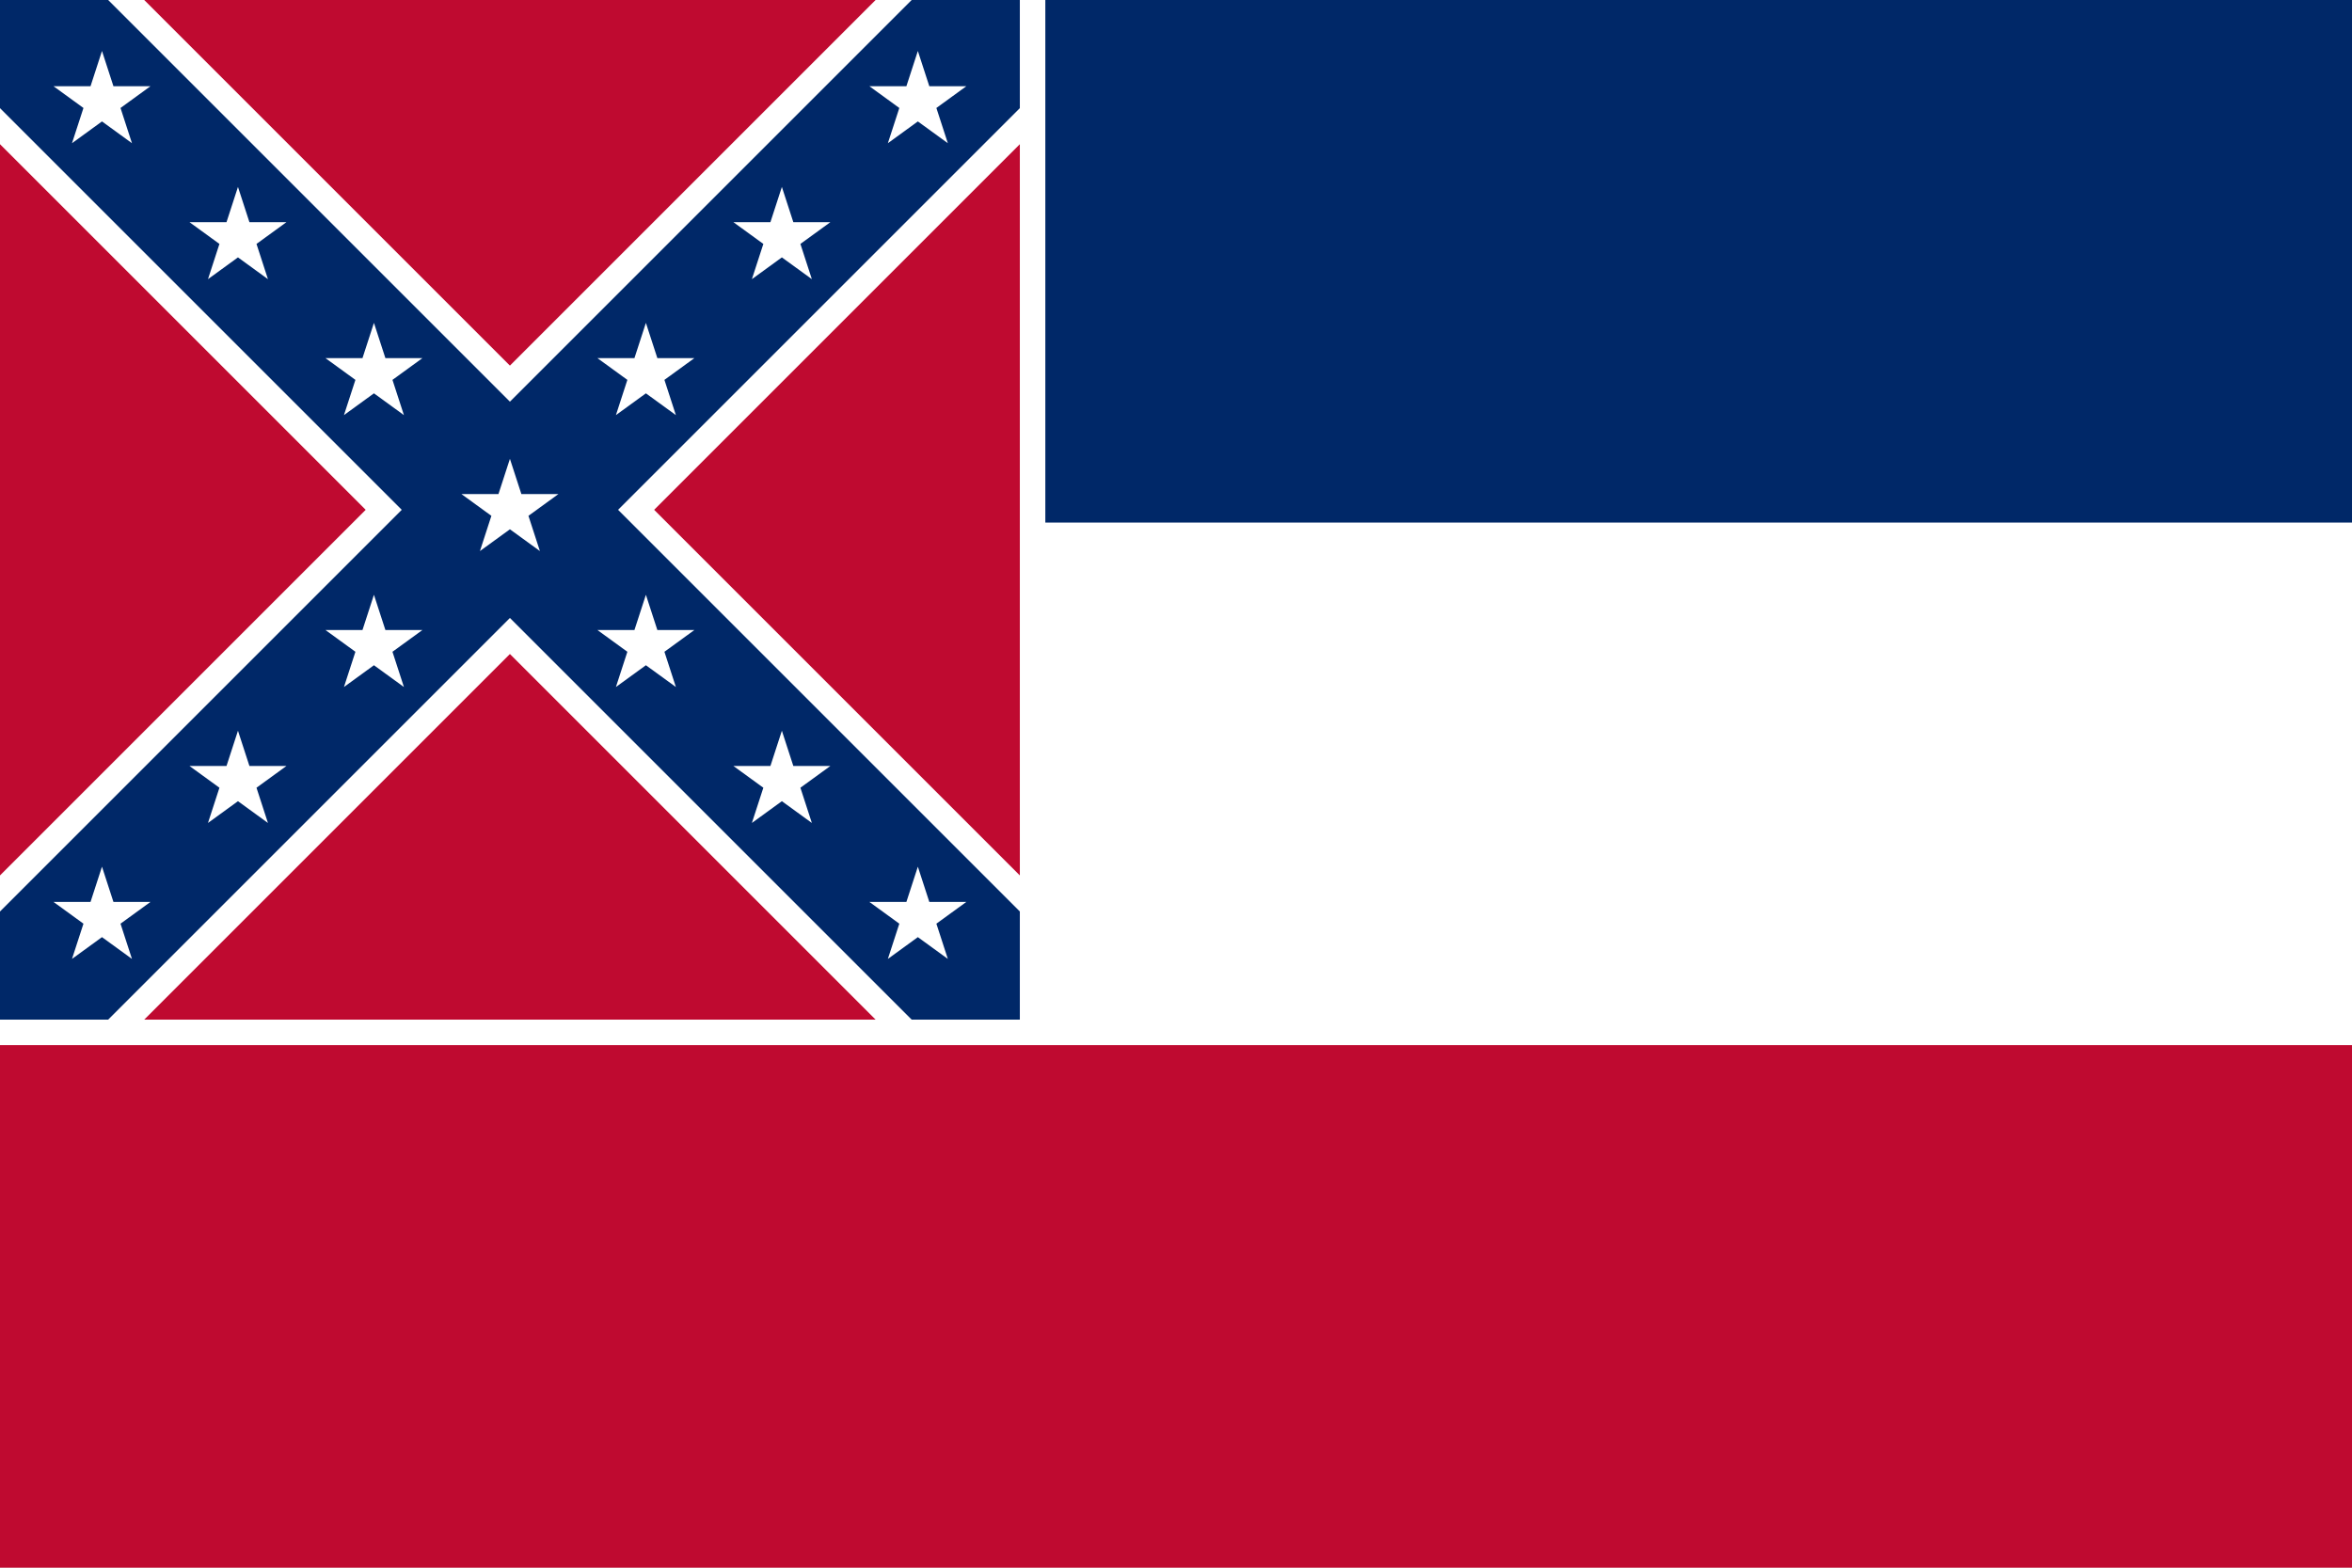
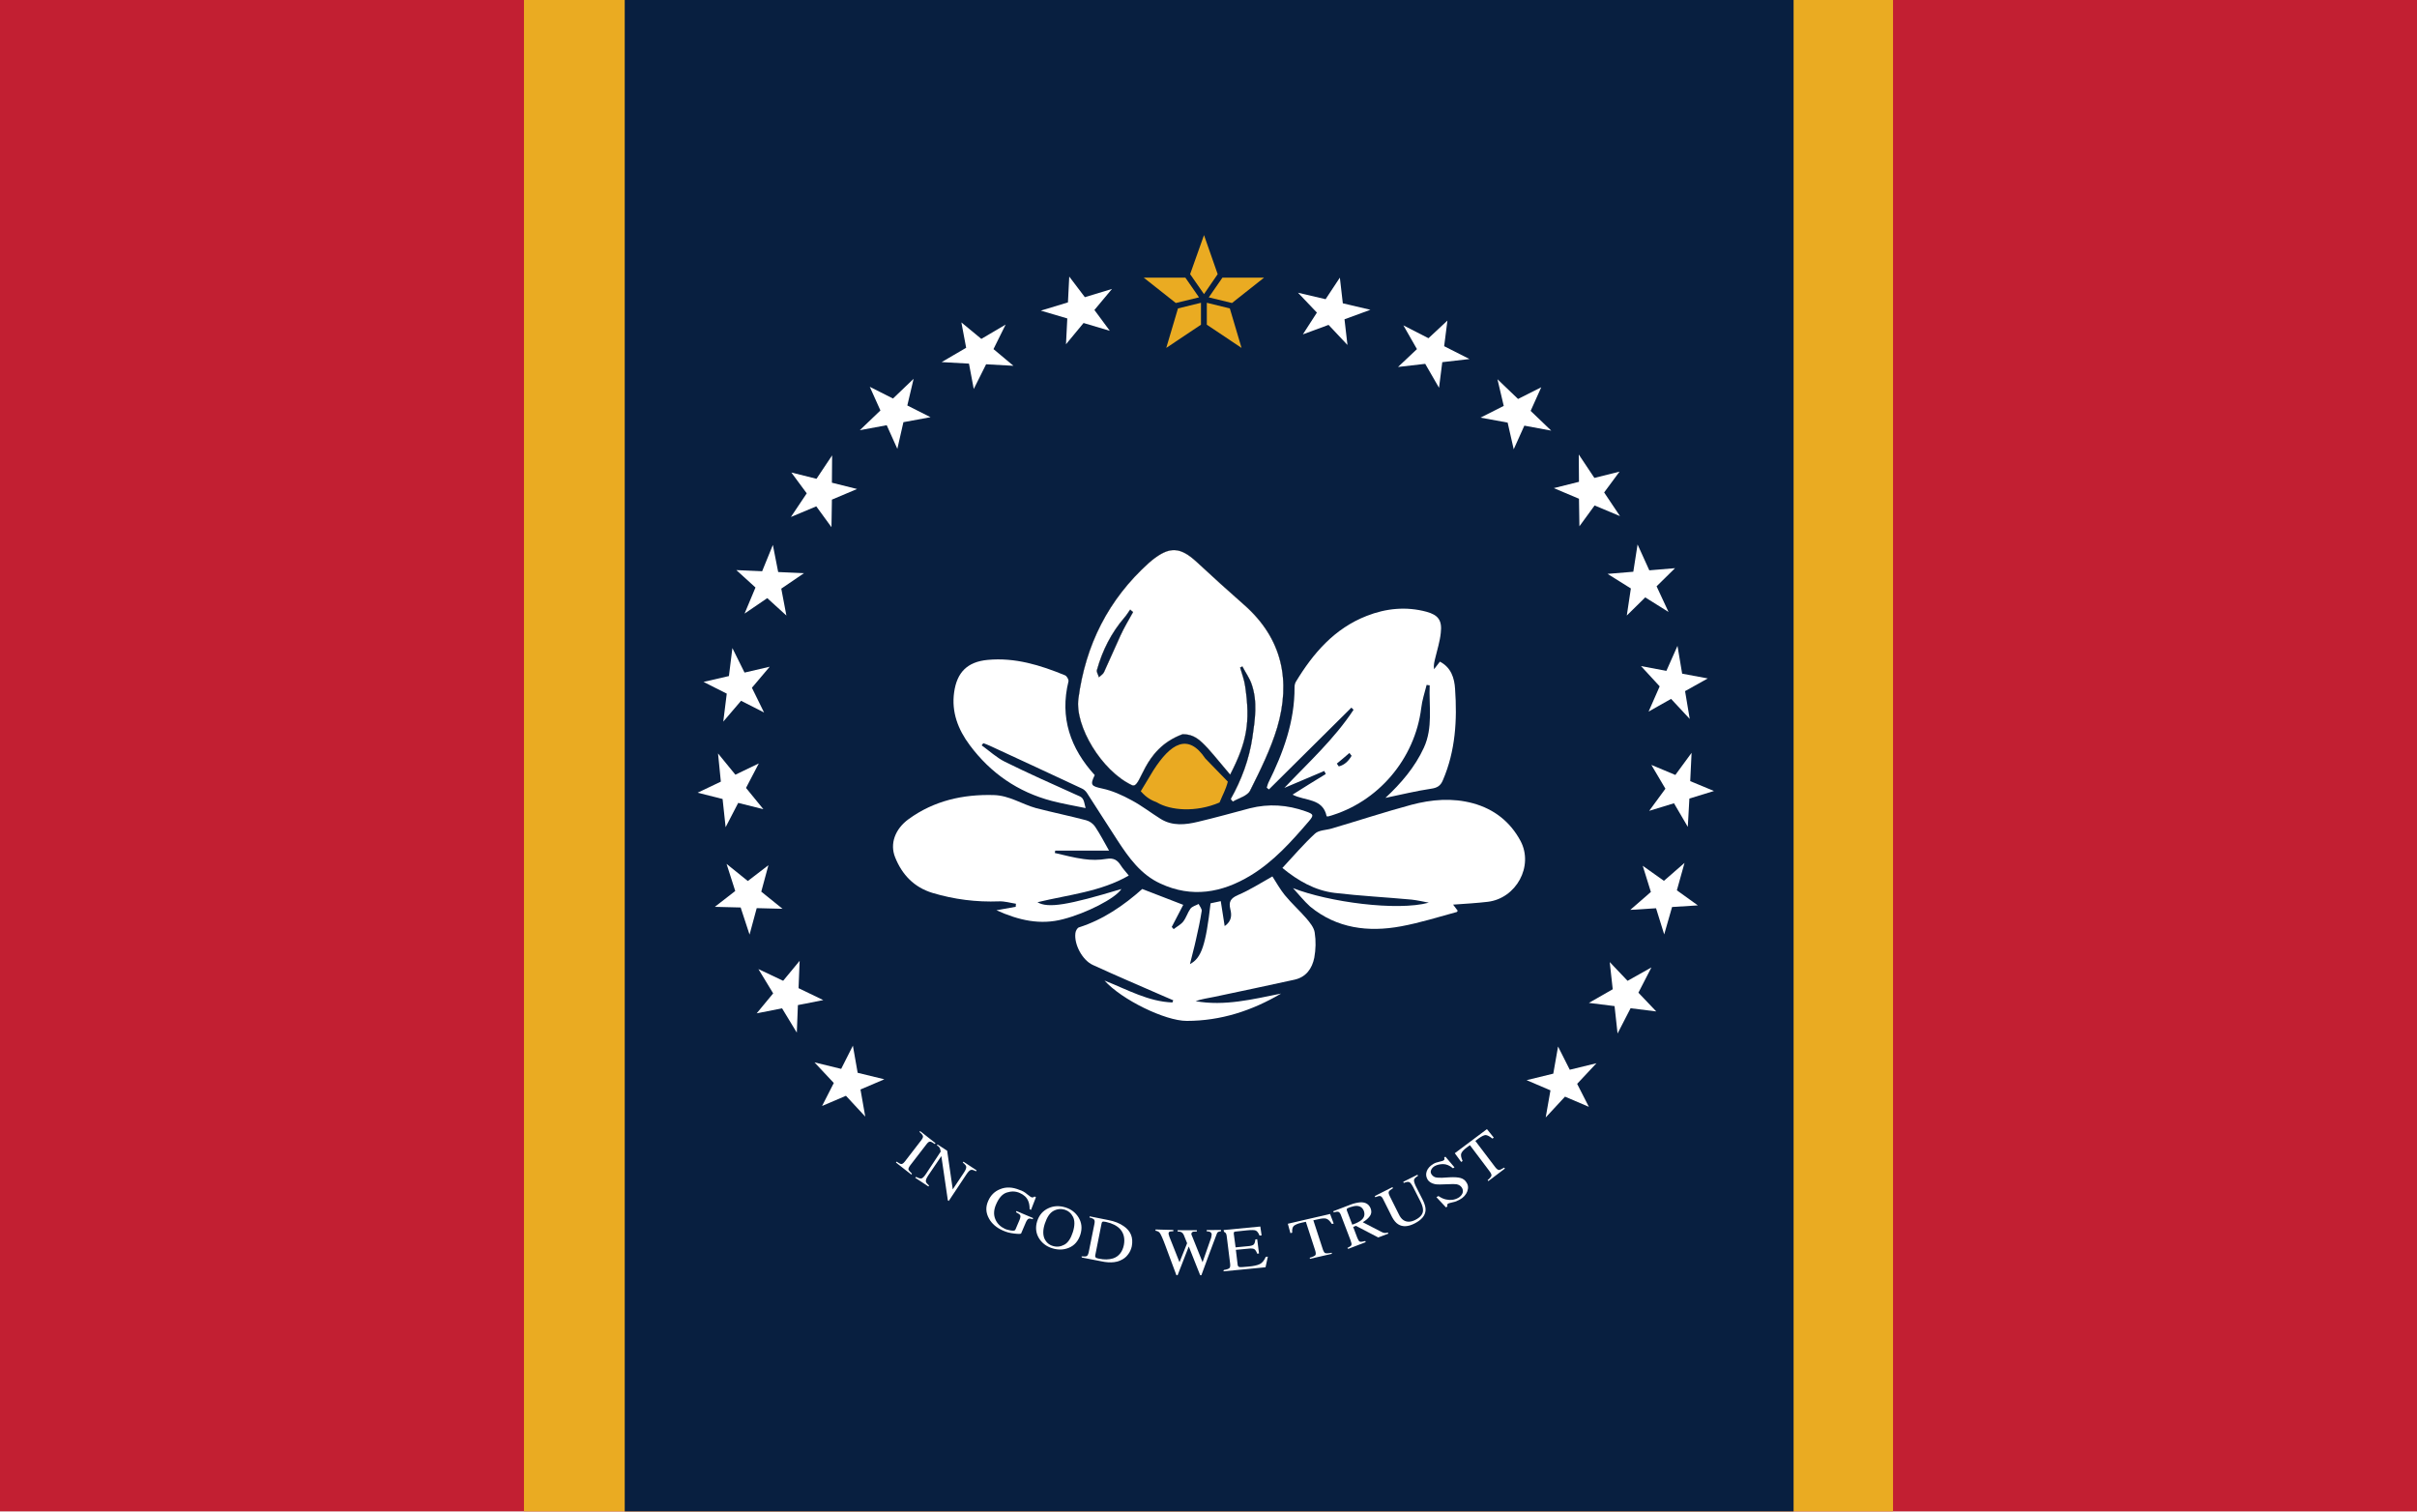
- <svg xmlns="http://www.w3.org/2000/svg" xmlns:xlink="http://www.w3.org/1999/xlink" width="900" height="600" viewBox="0 0 1107 738">
-   <defs>
-     <path id="s" transform="scale(3)" fill="#fff" d="M0,-1 L0.588,0.809 L-0.951,-0.309 L0.951,-0.309 L-0.588,0.809z" />
-     <clipPath id="canton">
-       <path d="M0,0h60.5v60.5h-60.5z" />
-     </clipPath>
-   </defs>
-   <rect fill="#bf0a30" width="1107" height="738" />
-   <g clip-path="url(#canton)" transform="scale(8)">
-     <path stroke="#fff" stroke-width="12" d="M0,0L60,60M0,60L60,0" />
-     <path stroke="#002868" stroke-width="9" d="M0,0L60,60M0,60L60,0" />
-     <g id="s6">
-       <use xlink:href="#s" x="6" y="6" />
-       <use xlink:href="#s" x="14" y="14" />
-       <use xlink:href="#s" x="22" y="22" />
-       <use xlink:href="#s" x="38" y="38" />
-       <use xlink:href="#s" x="46" y="46" />
-       <use xlink:href="#s" x="54" y="54" />
-     </g>
-     <use xlink:href="#s6" transform="scale(-1,1)" x="-60" />
-     <use xlink:href="#s" x="30" y="30" />
-   </g>
-   <path fill="#fff" d="M480,0H1107V492H0v-12H480z" />
-   <rect fill="#002868" x="492" width="615" height="246" />
+ <svg xmlns="http://www.w3.org/2000/svg" version="1.1" id="Layer_1" x="0px" y="0px" width="1100" height="687.874" viewBox="0 0 1100 687.874" xml:space="preserve">
+   <defs id="defs4035">
+ 	
+ 	
+ 	
+ 	
+ 	
+ 	
+ 	
+ 	
+ 	
+ 	
+ 	
+ 	
+ </defs>
+   <style type="text/css" id="style3876">
+ 	.st0{fill:#EAAB22;}
+ 	.st1{fill:#C21F32;}
+ 	.st2{fill:#081F40;}
+ 	.st3{fill:#FFFFFF;}
+ </style>
+   <link href="" id="dark-mode" rel="stylesheet" type="text/css" />
+   <g id="layer1" style="display:inline" transform="translate(-0.3234583,150)" />
+   <polygon class="st1" points="143.9,0 191.9,0 239.9,0 239.9,600 191.9,600 143.9,600 96,600 48,600 0,600 0,0 48,0 96,0 " id="polygon3882" transform="scale(4.585244,1.146457)" style="fill:#c21f32" />
+   <rect x="238.463" class="st0" width="623.074" height="687.874" id="rect3884" y="0" style="fill:#eaab22;stroke-width:3.858" />
+   <polygon class="st2" points="767.7,0 815.7,0 863.7,0 911.6,0 911.6,600 863.7,600 815.7,600 767.7,600 719.7,600 671.7,600 623.8,600 575.8,600 527.8,600 479.8,600 431.8,600 383.8,600 335.9,600 287.9,600 287.9,0 335.9,0 383.8,0 431.8,0 479.8,0 527.8,0 575.8,0 623.8,0 671.7,0 719.7,0 " id="polygon3886" transform="matrix(0.8529036,0,0,1.146457,38.77035,0)" style="fill:#081f40" />
+   <polygon class="st3" points="665.8,118.9 665.2,107 677.4,103.4 664.9,99.6 664.3,87.7 657.1,97.2 644.6,93.4 652.7,103.1 645.6,112.7 657.7,109.1 " id="polygon3888-3" style="fill:#ffffff" transform="matrix(0.9853044,-0.06360022,0.06359882,0.9853262,-50.33415,82.19644)" />
+   <polygon class="st3" points="708.7,140.4 710.9,128.7 723.5,128 712.2,121.4 714.4,109.7 705.2,117.3 694,110.7 699.6,122 690.4,129.7 703,129 " id="polygon3890-2" style="fill:#ffffff" transform="matrix(0.9856224,-0.05846522,0.05846393,0.9856442,-51.80526,79.54558)" />
+   <polygon class="st3" points="753.2,153.5 758.1,142.6 747.4,148 737.9,138.9 740.8,151.2 730.1,156.6 742.6,158.9 745.4,171.2 750.3,160.3 762.7,162.6 " id="polygon3892-5" style="fill:#ffffff" transform="matrix(0.9873548,0,0,0.9873766,-47.06762,35.44965)" />
+   <polygon class="st3" points="791.5,202.6 784.2,191.7 791.3,182.1 779.7,185 772.5,174.2 772.6,186.8 761,189.7 772.6,194.6 772.8,207.3 779.8,197.7 " id="polygon3894-0" style="fill:#ffffff" transform="matrix(0.9873548,0,0,0.9873766,-44.2207,34.85029)" />
+   <polygon class="st3" points="804.4,231.2 799.9,218.9 797,231.3 785.1,231.4 795.3,238.9 792.5,251.2 801.6,243.5 811.8,251 807.2,238.8 816.3,231.1 " id="polygon3896-1" style="fill:#ffffff" transform="matrix(0.9845968,-0.0737492,0.07374757,0.9846185,-58.44768,91.25306)" />
+   <polygon class="st3" points="820.2,302.6 818.6,289.7 829.3,284.3 817.6,281.6 816,268.7 810.4,280 798.8,277.3 807,287 801.4,298.4 812,293 " id="polygon3898-2" style="fill:#ffffff" transform="matrix(0.9864549,-0.04214747,0.04214654,0.9864767,-52.83018,63.27403)" />
+   <polygon class="st3" points="812.4,328.8 801.6,323.6 807.5,334.9 799.5,344.7 811.1,341.8 816.9,353 818.3,340 829.8,337.1 819.1,332 820.4,319 " id="polygon3900-6" style="fill:#ffffff" transform="matrix(0.9860376,-0.05098442,0.05098329,0.9860594,-55.35435,69.91039)" />
+   <polygon class="st3" points="819.4,386.5 810,379.2 814,366.7 804.2,374.6 794.7,367.3 798,379.5 788.2,387.4 800.1,387.1 803.4,399.3 807.5,386.8 " id="polygon3902-8" style="fill:#ffffff" transform="matrix(0.9866567,-0.03712325,0.03712243,0.9866785,-50.10862,61.13591)" />
+   <polygon class="st3" points="778.9,443.5 785.7,432.3 797.4,434.6 789.8,425.4 796.6,414.2 785.2,419.6 777.6,410.4 778.1,423 766.7,428.5 778.4,430.8 " id="polygon3904-1" style="fill:#ffffff" transform="matrix(0.9849406,-0.06900535,0.06900382,0.9849624,-61.60489,87.29939)" />
+   <polygon class="st3" points="747.6,479 756.5,469.4 767.5,474.1 762.1,463.5 771,454 758.7,457 753.3,446.3 751.1,458.8 738.8,461.8 749.8,466.5 " id="polygon3906-2" style="fill:#ffffff" transform="matrix(0.9873548,0,0,0.9873766,-34.68692,35.64285)" />
+   <polygon class="st3" points="525.3,107 524.7,118.9 532.8,109.1 544.9,112.7 537.8,103.1 545.9,93.4 533.4,97.2 526.2,87.7 525.6,99.6 513.1,103.4 " id="polygon3908-5" style="fill:#ffffff" transform="matrix(0.9873548,0,0,0.9873766,-32.92188,39.28452)" />
+   <polygon class="st3" points="467,128 479.6,128.7 481.8,140.4 487.5,129 500.1,129.7 490.9,122 496.5,110.7 485.3,117.3 476.1,109.7 478.3,121.4 " id="polygon3910-1" style="fill:#ffffff" transform="matrix(0.9873548,0,0,0.9873766,-32.54553,38.42069)" />
+   <polygon class="st3" points="427.8,162.6 440.2,160.3 445.1,171.2 447.9,158.9 460.4,156.6 449.7,151.2 452.6,138.9 443.1,148 432.4,142.6 437.3,153.5 " id="polygon3912-3" style="fill:#ffffff" transform="matrix(0.9873548,0,0,0.9873766,-31.08315,35.25214)" />
+   <polygon class="st3" points="417.9,186.8 418,174.2 410.8,185 399.2,182.1 406.3,191.7 399,202.6 410.7,197.7 417.7,207.3 417.9,194.6 429.5,189.7 " id="polygon3914-9" style="fill:#ffffff" transform="matrix(0.9873548,0,0,0.9873766,-34.0079,35.25214)" />
+   <polygon class="st3" points="393.5,231.3 390.6,218.9 386.1,231.2 374.2,231.1 383.3,238.8 378.7,251 388.9,243.5 398,251.2 395.2,238.9 405.4,231.4 " id="polygon3916-2" style="fill:#ffffff" transform="matrix(0.9867177,0.03546379,-0.035463,0.9867396,-25.91145,18.16582)" />
+   <polygon class="st3" points="391.7,277.3 380.1,280 374.5,268.7 372.9,281.6 361.2,284.3 371.9,289.7 370.3,302.6 378.5,293 389.1,298.4 383.5,287 " id="polygon3918-9" style="fill:#ffffff" transform="matrix(0.9873548,0,0,0.9873766,-36.4452,29.64624)" />
+   <polygon class="st3" points="388.9,323.6 378.1,328.8 370.1,319 371.4,332 360.7,337.1 372.2,340 373.6,353 379.4,341.8 391,344.7 383,334.9 " id="polygon3920-4" style="fill:#ffffff" transform="matrix(0.9873548,0,0,0.9873766,-38.63876,27.9401)" />
+   <polygon class="st3" points="380.5,379.2 371.1,386.5 383,386.8 387.1,399.3 390.4,387.1 402.3,387.4 392.5,379.5 395.8,367.3 386.3,374.6 376.5,366.7 " id="polygon3922-2" style="fill:#ffffff" transform="matrix(0.9873548,0,0,0.9873766,-41.07605,31.10865)" />
+   <polygon class="st3" points="400.7,425.4 393.1,434.6 404.8,432.3 411.6,443.5 412.1,430.8 423.8,428.5 412.4,423 412.9,410.4 405.3,419.6 393.9,414.2 " id="polygon3924-4" style="fill:#ffffff" transform="matrix(0.9873548,0,0,0.9873766,-43.75708,32.08359)" />
+   <polygon class="st3" points="428.4,463.5 423,474.1 434,469.4 442.9,479 440.7,466.5 451.7,461.8 439.4,458.8 437.2,446.3 431.8,457 419.5,454 " id="polygon3926-1" style="fill:#ffffff" transform="matrix(0.9873548,0,0,0.9873766,-43.51335,35.25214)" />
+   <path style="display:inline;fill:#ffffff;stroke-width:1" id="path3930-7" d="m 408.048,528.691 c 1,0.7 1.7,1.1 2.2,1.1 0.4,0 1,-0.4 1.6,-1.2 l 7.4,-9.6 c 0.6,-0.8 0.9,-1.4 0.8,-1.9 -0.1,-0.5 -0.6,-1.1 -1.6,-1.9 l 0.3,-0.4 7,5.5 -0.3,0.4 c -1,-0.7 -1.7,-1.1 -2.2,-1.1 -0.5,0 -1,0.4 -1.6,1.2 l -7.4,9.6 c -0.6,0.8 -0.9,1.5 -0.8,1.9 0.1,0.4 0.7,1 1.6,1.9 l -0.3,0.4 -7,-5.5 z" class="st3" />
+   <path style="display:inline;fill:#ffffff;stroke-width:1.017" id="path3932-9" d="m 416.933,535.631 c 1.118,0.61 1.931,0.813 2.44,0.712 0.508,-0.102 1.22,-0.813 2.033,-2.033 l 6.709,-10.166 -0.102,-0.61 c -0.102,-0.61 -0.305,-1.118 -0.508,-1.322 -0.203,-0.305 -0.508,-0.61 -1.118,-0.915 l 0.305,-0.407 4.371,2.846 2.541,17.587 5.083,-7.624 c 0.813,-1.22 1.22,-2.237 1.017,-2.847 -0.102,-0.407 -0.61,-1.017 -1.525,-1.728 l 0.305,-0.407 5.998,3.965 -0.305,0.407 c -1.017,-0.508 -1.83,-0.813 -2.338,-0.61 -0.508,0.102 -1.22,0.813 -2.033,2.033 l -8.031,12.097 -0.407,-0.305 -2.948,-20.129 -5.998,8.844 c -0.813,1.22 -1.22,2.236 -1.017,2.846 0.102,0.407 0.61,1.017 1.423,1.728 l -0.305,0.407 -5.998,-3.965 z" class="st3" />
+   <path style="display:inline;fill:#ffffff;stroke-width:1.068" id="path3934-3" d="m 467.409,543.494 c 0.961,0.748 1.602,1.175 1.709,1.282 0.427,0.214 0.748,0.214 0.961,0.214 0.214,-0.107 0.534,-0.214 0.748,-0.427 l 0.641,0.32 -2.243,5.768 -0.641,-0.32 c 0,-1.602 -0.214,-2.777 -0.641,-3.739 -0.641,-1.602 -1.923,-2.777 -3.846,-3.632 -1.923,-0.855 -3.846,-0.855 -5.875,-0.214 -2.03,0.641 -3.632,2.457 -4.914,5.448 -1.068,2.457 -1.175,4.7 -0.32,6.73 0.855,2.03 2.35,3.418 4.38,4.38 0.32,0.107 0.748,0.32 1.282,0.427 0.534,0.107 0.961,0.214 1.496,0.321 0.748,0.107 1.282,0.107 1.496,0 0.214,-0.107 0.427,-0.214 0.534,-0.534 l 1.816,-4.273 c 0.427,-1.068 0.534,-1.709 0.32,-2.137 -0.214,-0.427 -0.855,-0.855 -1.923,-1.389 l 0.214,-0.534 7.584,3.205 -0.214,0.534 c -0.748,-0.321 -1.282,-0.321 -1.602,-0.321 -0.534,0.107 -0.961,0.641 -1.389,1.496 l -2.243,5.234 c -0.107,0.321 -1.175,0.321 -3.098,0.107 -1.923,-0.214 -3.632,-0.641 -5.234,-1.389 -2.884,-1.282 -5.021,-3.098 -6.303,-5.448 -1.496,-2.671 -1.602,-5.341 -0.32,-8.119 1.068,-2.457 2.884,-4.273 5.341,-5.234 2.777,-1.175 5.768,-0.961 8.866,0.32 1.389,0.427 2.457,1.068 3.418,1.923 z" class="st3" />
+   <path style="display:inline;fill:#ffffff;stroke-width:1.034" id="path3936-2" d="m 477.294,549.83 c 2.276,-1.035 4.862,-1.138 7.552,-0.31 2.69,0.828 4.655,2.379 6,4.552 1.448,2.379 1.759,4.966 0.828,7.862 -0.931,2.897 -2.69,4.966 -5.276,6 -2.276,0.931 -4.759,1.034 -7.448,0.207 -2.793,-0.828 -4.862,-2.483 -6.207,-4.759 -1.345,-2.276 -1.552,-4.862 -0.724,-7.552 0.931,-2.896 2.69,-4.862 5.276,-6 z m -1.966,13.862 c 0.828,1.759 2.069,2.897 3.931,3.414 1.759,0.517 3.414,0.31 5.172,-0.621 1.655,-0.931 2.897,-2.793 3.828,-5.69 0.931,-2.897 0.931,-5.276 0.103,-6.931 -0.828,-1.655 -2.172,-2.793 -3.828,-3.31 -1.759,-0.517 -3.517,-0.31 -5.172,0.621 -1.655,0.931 -2.897,2.897 -3.828,5.69 -0.931,2.793 -0.931,5.069 -0.207,6.828 z" class="st3" />
+   <path style="display:inline;fill:#ffffff;stroke-width:1.058" id="path3938-47" d="m 492.228,571.802 c 1.164,0.106 1.905,0.106 2.328,-0.106 0.423,-0.212 0.741,-0.847 0.953,-1.905 l 2.54,-12.595 c 0.212,-1.058 0.212,-1.693 -0.106,-2.117 -0.318,-0.318 -0.953,-0.741 -2.117,-0.953 l 0.106,-0.529 8.467,1.693 c 2.858,0.529 5.186,1.482 6.985,2.752 3.281,2.223 4.445,5.292 3.704,9.208 -0.318,1.376 -0.847,2.646 -1.799,3.81 -0.847,1.164 -2.011,2.011 -3.493,2.646 -0.953,0.423 -1.905,0.635 -2.752,0.741 -1.693,0.212 -3.704,0.106 -6.033,-0.423 l -8.679,-1.693 z m 6.456,0.529 c 0.212,0.212 0.741,0.423 1.482,0.529 2.434,0.529 4.551,0.423 6.35,-0.106 2.646,-0.847 4.339,-2.963 4.974,-6.139 0.529,-2.858 0,-5.292 -1.693,-7.197 -1.482,-1.587 -3.598,-2.646 -6.456,-3.281 -0.741,-0.106 -1.164,-0.212 -1.482,-0.106 -0.318,0.106 -0.423,0.318 -0.529,0.847 l -2.858,14.394 c -0.106,0.529 0,0.847 0.212,1.058 z" class="st3" />
+   <path style="display:inline;fill:#ffffff;stroke-width:1.109" id="path3940-8" d="m 533.991,559.802 v 0.569 c -0.649,0 -1.082,0.114 -1.406,0.114 -0.541,0.114 -0.757,0.455 -0.757,0.91 0,0.228 0,0.455 0.108,0.569 0.108,0.227 0.108,0.455 0.216,0.796 l 4.652,11.716 3.462,-8.645 -1.515,-3.754 c -0.325,-0.682 -0.757,-1.138 -1.298,-1.365 -0.325,-0.114 -0.866,-0.227 -1.515,-0.227 v -0.569 h 8.763 v 0.569 c -0.866,0 -1.406,0.114 -1.731,0.114 -0.541,0.228 -0.757,0.569 -0.757,1.024 0,0.227 0,0.341 0.108,0.455 0.108,0.114 0.108,0.455 0.325,0.796 l 4.652,11.602 3.612,-10.315 c 0.216,-0.569 0.433,-1.137 0.433,-1.592 0,-0.228 0.108,-0.455 0.108,-0.682 0,-0.569 -0.325,-1.024 -0.866,-1.251 -0.325,-0.114 -0.757,-0.228 -1.406,-0.228 v -0.569 l 6.516,-0.05 v 0.569 c -0.541,0.114 -1.082,0.228 -1.298,0.341 -0.541,0.341 -0.499,0.696 -0.824,1.379 l -3.462,9.214 -1.298,3.526 -2.056,5.574 h -0.541 l -1.406,-3.526 -3.787,-9.555 -5.085,13.081 h -0.541 l -2.38,-6.37 -2.705,-7.28 c -1.082,-2.957 -1.947,-4.778 -2.38,-5.46 -0.433,-0.682 -1.19,-1.024 -2.056,-1.138 v -0.569 z" class="st3" />
+   <path style="display:inline;fill:#ffffff;stroke-width:1.105" id="path3942-5" d="m 557.003,578.01 c 1.303,-0.206 2.131,-0.515 2.487,-0.824 0.355,-0.309 0.474,-0.927 0.355,-2.06 l -1.539,-12.363 c -0.118,-1.03 -0.355,-1.648 -0.829,-1.854 -0.474,-0.309 -0.478,-0.287 -0.482,-0.559 l -0.118,-0.515 16.705,-1.605 0.592,4.018 -0.947,0.103 c -0.474,-1.236 -1.066,-1.958 -1.658,-2.267 -0.592,-0.309 -2.013,-0.309 -4.144,-0.103 l -4.855,0.515 c -0.474,0 -0.829,0.103 -0.947,0.309 -0.118,0.103 -0.118,0.412 -0.118,0.721 l 0.829,6.182 5.447,-0.515 c 1.539,-0.103 2.487,-0.412 2.842,-0.824 0.355,-0.412 0.592,-1.133 0.71,-2.267 l 0.829,-0.103 0.829,6.491 -0.829,0.103 c -0.355,-1.03 -0.829,-1.751 -1.303,-2.06 -0.474,-0.309 -1.421,-0.412 -2.96,-0.206 l -5.447,0.515 0.829,6.903 c 0.118,0.515 0.355,0.824 0.829,0.927 0.474,0.103 1.776,0 4.026,-0.206 2.368,-0.206 4.144,-0.618 5.21,-1.133 1.066,-0.515 2.013,-1.648 2.723,-3.297 l 0.947,-0.103 -1.066,4.842 -19.183,1.854 z" class="st3" />
+   <path style="display:inline;fill:#ffffff;stroke-width:1.078" id="path3944-3" d="m 586.105,556.972 19.229,-4.461 1.642,4.362 -0.821,0.198 c -0.821,-1.289 -1.642,-2.082 -2.462,-2.379 -0.704,-0.297 -2.111,-0.198 -4.104,0.297 l -1.876,0.397 4.338,13.284 c 0.352,0.991 0.704,1.586 1.173,1.685 0.469,0.099 1.407,0.099 2.814,-0.198 l 0.117,0.496 -9.966,2.28 -0.117,-0.496 c 1.407,-0.397 2.228,-0.793 2.58,-1.19 0.235,-0.397 0.235,-1.09 -0.117,-2.181 l -4.221,-12.986 -1.876,0.397 c -1.876,0.397 -3.049,0.991 -3.635,1.487 -0.586,0.595 -0.821,1.586 -0.704,3.073 l -0.821,0.198 z" class="st3" />
+   <path style="display:inline;fill:#ffffff;stroke-width:1.019" id="path3946-0" d="m 613.192,567.99 c 1.019,-0.509 1.732,-0.917 1.833,-1.324 0.204,-0.407 0,-1.12 -0.407,-2.241 l -4.278,-11.204 c -0.306,-0.917 -0.713,-1.426 -1.12,-1.63 -0.407,-0.204 -1.12,-0.102 -2.241,0.204 l -0.204,-0.509 7.945,-3.056 c 1.63,-0.611 3.158,-0.917 4.38,-1.018 2.343,-0.102 3.871,0.815 4.685,2.75 0.509,1.324 0.407,2.445 -0.306,3.463 -0.713,1.019 -1.732,1.935 -3.259,2.852 l 8.454,4.38 c 0.509,0.306 1.019,0.407 1.426,0.509 0.407,0 0.917,0 1.528,-0.204 l 0.204,0.509 -4.584,1.732 -10.186,-5.297 -1.222,0.509 1.935,5.093 c 0.407,0.917 0.713,1.528 1.222,1.63 0.407,0.102 1.222,0 2.343,-0.306 l 0.204,0.509 -7.945,3.056 z m 6.417,-12.732 c 1.324,-1.121 1.63,-2.445 1.12,-4.074 -0.611,-1.528 -1.63,-2.241 -3.259,-2.343 -0.815,0 -1.833,0.204 -3.056,0.611 -0.815,0.306 -1.324,0.509 -1.426,0.713 -0.102,0.204 -0.102,0.407 0,0.815 l 2.445,6.417 c 2.037,-0.713 3.361,-1.426 4.176,-2.139 z" class="st3" />
+   <path style="display:inline;fill:#ffffff;stroke-width:1.045" id="path3948-0" d="m 633.728,540.287 0.209,0.523 c -1.045,0.627 -1.672,1.15 -1.881,1.568 -0.209,0.418 0,1.15 0.418,1.986 l 4.077,8.153 c 0.627,1.359 1.359,2.3 2.195,2.822 1.463,0.941 3.24,0.941 5.331,-0.105 2.3,-1.15 3.554,-2.613 3.554,-4.39 0,-1.045 -0.314,-2.3 -1.15,-3.972 l -3.345,-6.585 c -0.732,-1.359 -1.359,-2.195 -1.881,-2.3 -0.523,-0.209 -1.359,0 -2.404,0.418 l -0.209,-0.523 6.481,-3.24 0.209,0.523 c -1.045,0.627 -1.672,1.254 -1.777,1.777 -0.105,0.523 0.105,1.463 0.732,2.822 l 3.345,6.585 c 0.836,1.777 1.254,3.24 1.15,4.599 -0.209,2.404 -1.881,4.286 -4.913,5.854 -3.031,1.568 -5.54,1.673 -7.526,0.418 -1.045,-0.627 -1.986,-1.777 -2.822,-3.345 l -3.972,-7.944 c -0.418,-0.941 -0.941,-1.463 -1.359,-1.568 -0.418,-0.105 -1.254,0.104 -2.3,0.523 l -0.209,-0.523 z" class="st3" />
+   <path style="display:inline;fill:#ffffff;stroke-width:1.096" id="path3950-8" d="m 654.641,544.351 c 1.255,0.842 2.397,1.369 3.538,1.579 1.94,0.421 3.766,0.21 5.478,-0.737 0.913,-0.526 1.598,-1.263 1.94,-2.105 0.342,-0.842 0.228,-1.79 -0.342,-2.632 -0.571,-0.842 -1.37,-1.263 -2.397,-1.474 -0.685,-0.105 -2.054,-0.105 -3.995,0 l -3.424,0.105 c -1.027,0 -1.94,0 -2.625,-0.21 -1.37,-0.316 -2.283,-0.947 -2.967,-1.79 -0.799,-1.263 -1.027,-2.526 -0.571,-3.895 0.457,-1.368 1.484,-2.526 3.082,-3.474 0.685,-0.421 1.598,-0.737 2.625,-0.948 1.141,-0.316 1.712,-0.421 1.826,-0.526 0.342,-0.21 0.571,-0.421 0.571,-0.632 0,-0.21 0,-0.526 -0.114,-0.842 l 0.571,-0.316 4.109,4.843 -0.685,0.421 c -1.484,-1.263 -3.082,-1.895 -4.451,-1.895 -1.484,0 -2.739,0.316 -3.766,0.842 -0.799,0.421 -1.37,1.053 -1.712,1.79 -0.342,0.737 -0.228,1.474 0.228,2.106 0.457,0.632 1.027,1.053 1.712,1.263 0.799,0.21 1.826,0.21 3.082,0.21 l 3.424,-0.21 c 2.168,-0.105 3.766,0 4.908,0.316 1.141,0.316 2.054,0.947 2.625,1.895 0.913,1.263 1.027,2.632 0.457,4.211 -0.571,1.474 -1.712,2.842 -3.538,3.79 -0.913,0.526 -1.94,0.948 -3.082,1.158 -1.141,0.316 -1.826,0.421 -1.94,0.526 -0.342,0.211 -0.571,0.421 -0.571,0.632 0,0.21 0,0.527 0.114,0.737 l -0.685,0.421 -4.337,-4.632 z" class="st3" />
+   <path style="display:inline;fill:#ffffff;stroke-width:1.075" id="path3952-4" d="m 662.092,524.865 14.628,-10.962 3.119,3.869 -0.645,0.43 c -1.291,-1.075 -2.259,-1.505 -3.012,-1.612 -0.753,0 -1.829,0.537 -3.334,1.612 l -1.398,1.075 9.035,11.929 c 0.645,0.86 1.291,1.29 1.721,1.29 0.43,0 1.291,-0.43 2.366,-1.075 l 0.323,0.43 -7.529,5.696 -0.323,-0.43 c 1.076,-0.86 1.613,-1.612 1.721,-2.042 0.108,-0.43 -0.215,-1.182 -0.968,-2.149 l -8.82,-11.714 -1.506,1.075 c -1.398,1.075 -2.259,2.042 -2.474,2.794 -0.215,0.752 0,1.827 0.645,3.331 l -0.645,0.43 z" class="st3" />
+   <path class="st3" d="m 566.398,275.411 c -7.306,-6.418 -14.514,-12.935 -21.623,-19.55 -7.701,-7.109 -12.539,-7.307 -20.636,-0.79 -0.494,0.395 -0.987,0.79 -1.382,1.185 -18.365,16.588 -28.732,37.224 -31.99,61.711 -1.679,12.54 10.574,32.858 24.298,39.375 4.618,2.267 4.38,-16.238 23.121,-23.138 7.097,-0.033 9.731,4.269 21.675,18.407 7.603,-14.811 9.303,-23.783 6.834,-40.371 -0.395,-2.863 -1.481,-5.628 -2.271,-8.393 l 0.987,-0.494 c 1.382,2.666 3.16,5.134 4.147,7.899 2.863,8.096 1.58,16.292 0.395,24.388 -1.481,9.973 -4.937,19.254 -9.874,28.041 0.296,0.395 0.592,0.79 0.987,1.185 2.666,-1.58 6.714,-2.567 7.899,-5.036 4.641,-9.281 9.38,-18.859 12.342,-28.733 6.22,-21.229 2.37,-40.384 -14.909,-55.688 z m -56.477,13.823 c -2.567,5.529 -4.937,11.157 -7.504,16.687 -0.395,0.889 -1.481,1.481 -2.271,2.271 -0.296,-1.086 -1.185,-2.37 -0.889,-3.258 2.468,-8.886 6.517,-16.884 12.539,-23.895 0.987,-1.086 1.679,-2.37 2.567,-3.555 0.395,0.395 0.889,0.79 1.284,1.086 -1.975,3.555 -4.048,7.01 -5.727,10.664 z" id="path3956-8" style="fill:#ffffff;stroke:#000000;stroke-width:0.092;stroke-miterlimit:4;stroke-dasharray:none;stroke-opacity:1" />
+   <path class="st3" d="m 446.778,339.247 c 3.456,2.468 6.714,5.529 10.466,7.405 10.565,5.233 21.426,10.071 32.188,14.909 3.456,1.481 3.554,1.284 4.641,6.22 -5.332,-1.086 -10.466,-1.975 -15.403,-3.258 -15.403,-4.048 -27.843,-12.638 -37.322,-25.376 -5.332,-7.109 -8.393,-15.107 -7.109,-24.092 1.284,-9.084 6.023,-13.823 15.205,-14.712 12.441,-1.185 23.993,2.37 35.249,7.01 0.79,0.296 1.777,1.975 1.58,2.765 -4.048,16.489 0.889,30.51 11.947,42.655 -2.271,4.641 -1.481,5.036 3.456,6.122 4.641,0.987 9.182,3.061 13.329,5.332 4.641,2.468 8.787,5.727 13.231,8.491 5.43,3.357 11.355,2.666 17.081,1.284 7.899,-1.876 15.699,-4.048 23.499,-6.122 8.59,-2.172 17.081,-1.58 25.375,1.382 3.752,1.284 3.851,1.777 1.382,4.641 -7.899,9.183 -15.995,18.266 -26.461,24.586 -13.033,7.899 -26.757,10.269 -40.975,3.653 -8.886,-4.048 -14.415,-11.75 -19.55,-19.649 -4.739,-7.208 -9.281,-14.514 -13.922,-21.624 -0.592,-0.889 -1.481,-1.679 -2.468,-2.073 -13.922,-6.517 -27.745,-12.935 -41.666,-19.353 -0.987,-0.494 -1.975,-0.79 -2.962,-1.185 -0.395,0.296 -0.592,0.691 -0.79,0.987 z" id="path3958-9" style="fill:#ffffff;stroke-width:0.987" />
+   <path class="st3" d="m 649.284,311.7 c -0.889,3.555 -2.073,7.01 -2.468,10.565 -2.863,23.105 -19.648,42.951 -42.16,49.27 -0.197,0.099 -0.494,0 -0.889,0 -1.679,-8.393 -9.972,-6.912 -15.501,-9.874 5.134,-3.258 10.071,-6.319 15.107,-9.38 -0.197,-0.494 -0.494,-0.889 -0.691,-1.382 -6.023,2.567 -12.144,5.134 -18.167,7.702 10.96,-11.552 22.709,-22.216 31.497,-35.546 -0.296,-0.296 -0.592,-0.691 -0.987,-0.987 -12.539,12.441 -24.98,24.783 -37.519,37.224 -0.296,-0.296 -0.691,-0.494 -0.987,-0.79 0.197,-0.691 0.395,-1.481 0.691,-2.172 6.813,-13.725 12.046,-27.943 11.947,-43.543 0,-0.79 0.197,-1.777 0.592,-2.468 7.899,-13.033 17.575,-24.289 32.286,-30.016 8.787,-3.456 17.97,-4.344 27.152,-1.876 5.43,1.481 7.208,3.95 6.517,9.676 -0.395,3.851 -1.58,7.504 -2.468,11.256 -0.395,1.679 -0.889,3.258 -0.592,5.233 0.889,-1.086 1.679,-2.172 2.666,-3.456 5.134,2.666 6.615,7.504 6.911,12.441 0.987,14.119 0.197,28.14 -5.529,41.47 -1.086,2.666 -2.666,3.555 -5.529,3.95 -6.714,0.987 -13.428,2.666 -20.636,4.147 7.208,-6.714 13.428,-14.021 17.476,-22.808 4.246,-9.183 2.271,-18.958 2.666,-28.436 -0.395,0 -0.889,-0.099 -1.382,-0.197 z m -40.876,35.842 c 0.296,0.395 0.592,0.889 0.889,1.284 2.666,-0.691 4.443,-2.468 5.825,-4.838 -0.296,-0.395 -0.592,-0.79 -0.987,-1.284 -1.876,1.679 -3.851,3.258 -5.727,4.838 z" id="path3960-9" style="fill:#ffffff;stroke-width:0.987" />
+   <path class="st3" d="m 588.463,404.217 c 16.094,6.319 47.294,10.565 61.808,6.615 -2.567,-0.494 -5.233,-1.086 -7.8,-1.382 -11.651,-1.086 -23.4,-1.679 -35.051,-3.061 -8.985,-1.086 -16.686,-5.529 -23.795,-11.355 5.036,-5.431 9.676,-10.861 14.81,-15.601 1.777,-1.679 5.134,-1.58 7.701,-2.37 12.046,-3.555 24.091,-7.504 36.137,-10.762 9.281,-2.468 18.661,-3.258 28.14,-0.691 9.676,2.666 16.983,8.491 21.623,17.18 6.023,11.454 -1.975,26.067 -14.909,27.647 -5.036,0.592 -10.17,0.889 -15.798,1.284 0.889,1.185 1.481,1.975 2.073,2.765 -0.099,0.197 -0.197,0.494 -0.395,0.592 -8.393,2.271 -16.785,4.937 -25.375,6.517 -14.909,2.765 -29.226,0.987 -41.37,-8.985 -2.863,-2.567 -5.233,-5.628 -7.8,-8.393 z" id="path3962-7" style="fill:#ffffff;stroke-width:0.987" />
+   <path class="st3" d="m 519.842,404.612 c 6.418,2.468 12.441,4.838 18.661,7.208 -1.679,3.16 -3.456,6.615 -5.233,10.071 0.296,0.296 0.592,0.691 0.889,0.987 1.481,-1.185 3.258,-2.073 4.344,-3.456 1.382,-1.777 1.975,-4.048 3.258,-5.826 0.79,-1.086 2.468,-1.481 3.752,-2.172 0.494,1.086 1.58,2.271 1.382,3.258 -0.691,4.344 -1.58,8.59 -2.567,12.836 -0.79,3.752 -1.876,7.405 -2.765,11.256 5.233,-2.666 7.208,-8.689 9.38,-27.647 1.284,-0.296 2.666,-0.592 4.641,-0.987 0.592,3.851 1.185,7.405 1.777,11.355 3.258,-2.271 3.258,-5.036 2.567,-7.702 -0.79,-3.357 0.099,-4.937 3.456,-6.418 5.332,-2.271 10.268,-5.431 15.699,-8.491 1.777,2.765 3.456,5.826 5.628,8.491 3.061,3.752 6.714,7.01 9.874,10.664 1.58,1.876 3.456,4.147 3.752,6.418 0.592,3.752 0.494,7.702 -0.197,11.454 -0.987,4.838 -3.653,8.788 -8.985,9.973 -12.144,2.666 -24.289,5.233 -36.433,7.8 -2.863,0.592 -5.825,0.987 -8.59,1.975 13.231,2.37 26.066,-0.889 38.902,-3.456 -13.231,7.8 -27.448,12.441 -42.95,12.441 -9.874,0 -29.621,-9.676 -37.421,-18.365 10.663,4.246 20.043,9.578 30.904,9.973 0.099,-0.296 0.296,-0.691 0.395,-0.987 -1.185,-0.494 -2.37,-0.987 -3.456,-1.481 -11.058,-4.838 -22.215,-9.578 -33.175,-14.613 -4.739,-2.172 -8.59,-9.38 -7.899,-14.514 0.099,-0.987 0.889,-2.37 1.58,-2.567 11.157,-3.555 20.636,-10.17 28.831,-17.477 z" id="path3964-1" style="fill:#ffffff;stroke-width:0.987" />
+   <path class="st3" d="m 453.492,414.288 c 3.357,-0.592 6.122,-1.086 8.787,-1.58 0,-0.494 0,-0.889 0.099,-1.382 -2.567,-0.395 -5.134,-1.185 -7.701,-1.086 -10.367,0.395 -20.438,-0.889 -30.312,-3.851 -8.393,-2.567 -13.823,-8.294 -16.983,-16.193 -2.468,-6.122 -0.099,-12.836 6.122,-17.378 11.552,-8.393 24.684,-11.355 38.803,-10.96 7.109,0.197 12.737,4.147 19.155,5.924 7.603,1.975 15.304,3.555 22.808,5.529 1.58,0.395 3.258,1.58 4.147,2.962 2.172,3.258 4.048,6.813 6.319,10.861 -8.393,0 -16.39,0 -24.486,0 -0.099,0.395 -0.099,0.691 -0.197,1.086 4.344,0.987 8.689,2.172 13.132,2.765 3.456,0.494 7.01,0.494 10.466,-0.099 3.16,-0.494 4.838,0.494 6.418,2.962 0.987,1.58 2.271,2.863 3.653,4.641 -12.836,7.405 -27.35,8.689 -41.568,12.145 4.838,2.863 14.02,1.284 38.211,-6.023 -2.765,4.344 -16.094,11.059 -26.461,13.725 -10.367,2.765 -20.142,0.592 -30.411,-4.048 z" id="path3966-8" style="fill:#ffffff;stroke-width:0.987" />
+   <path style="fill:#eaaa22;fill-opacity:1;stroke:none;stroke-width:0.918px;stroke-linecap:butt;stroke-linejoin:miter;stroke-opacity:1" d="m 519.175,360.12 5.724,-9.49 c 7.883,-12.305 15.767,-17.139 23.65,-5.423 l 10.243,10.545 c -0.879,3.541 -2.328,5.951 -3.766,9.49 -10.954,4.694 -22.467,3.564 -28.471,-0.026 -2.362,-0.961 -4.501,-1.842 -7.381,-5.095 z" id="path5030-5" />
+   <polygon class="st0" points="599.8,79.7 593.5,61.7 587.1,79.7 593.5,88.9 " id="polygon4018-3" style="fill:#eaab22" transform="matrix(0.9873548,0,0,0.9873766,-38.03904,46.08202)" />
+   <polygon class="st0" points="581.5,95.5 576.1,113.7 592.1,103 592.1,92.9 " id="polygon4020-9" style="fill:#eaab22" transform="matrix(0.9873548,0,0,0.9873766,-38.03904,46.08202)" />
+   <polygon class="st0" points="584.9,81.3 565.7,81.3 580.5,93 591.2,90.4 " id="polygon4022-8" style="fill:#eaab22" transform="matrix(0.9873548,0,0,0.9873766,-38.03904,46.08202)" />
+   <polygon class="st0" points="606.4,93 621.2,81.3 602,81.3 595.7,90.4 " id="polygon4024-0" style="fill:#eaab22" transform="matrix(0.9873548,0,0,0.9873766,-38.03904,46.08202)" />
+   <polygon class="st0" points="605.4,95.5 594.8,92.9 594.8,103 610.8,113.7 " id="polygon4026-9" style="fill:#eaab22" transform="matrix(0.9873548,0,0,0.9873766,-38.03904,46.08202)" />
+   <g id="layer2" style="display:inline" transform="translate(-0.3234583,150)" />
</svg>
